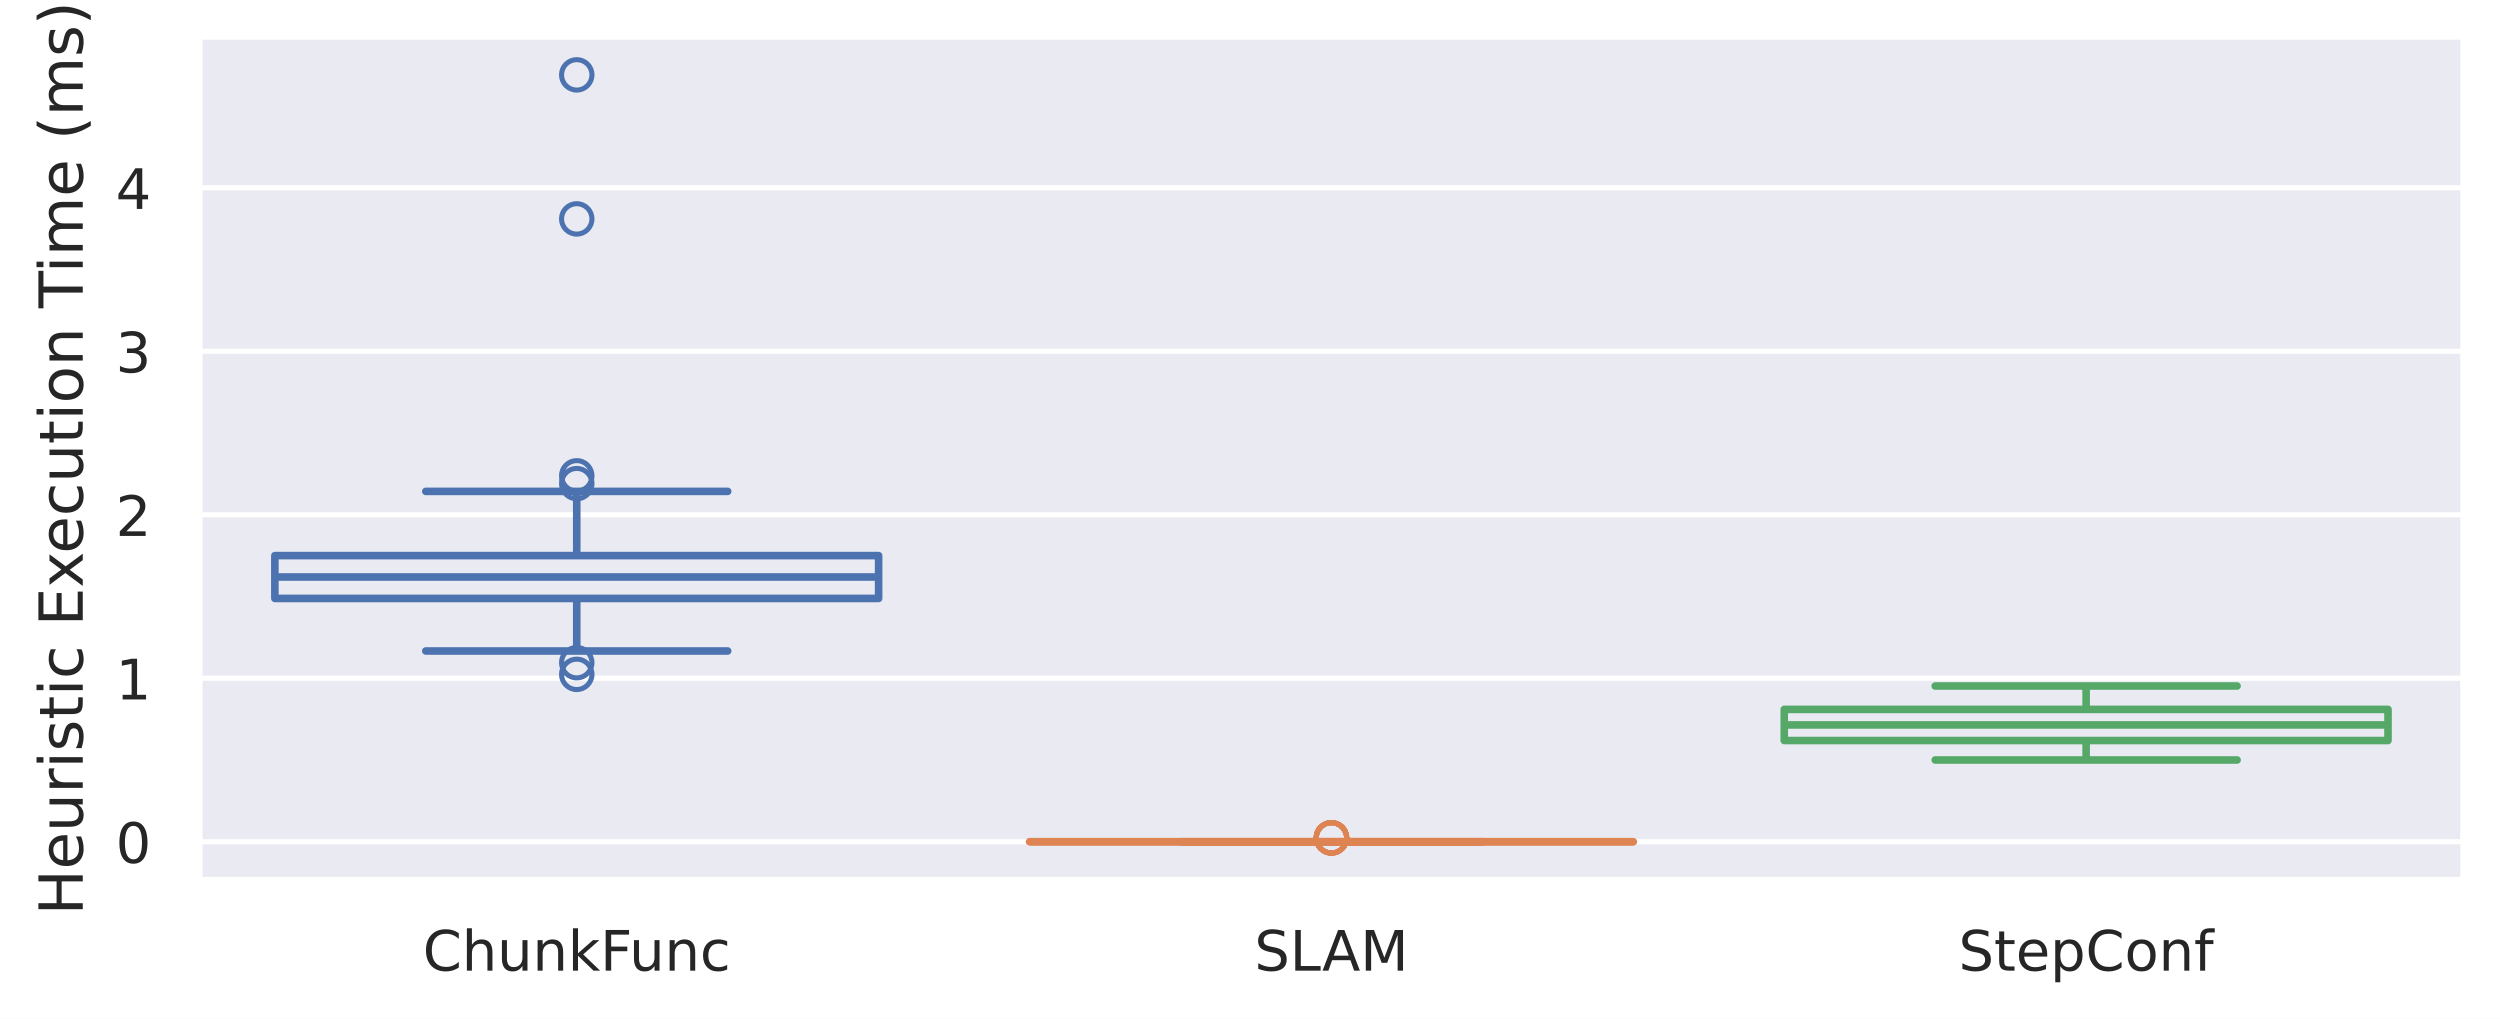
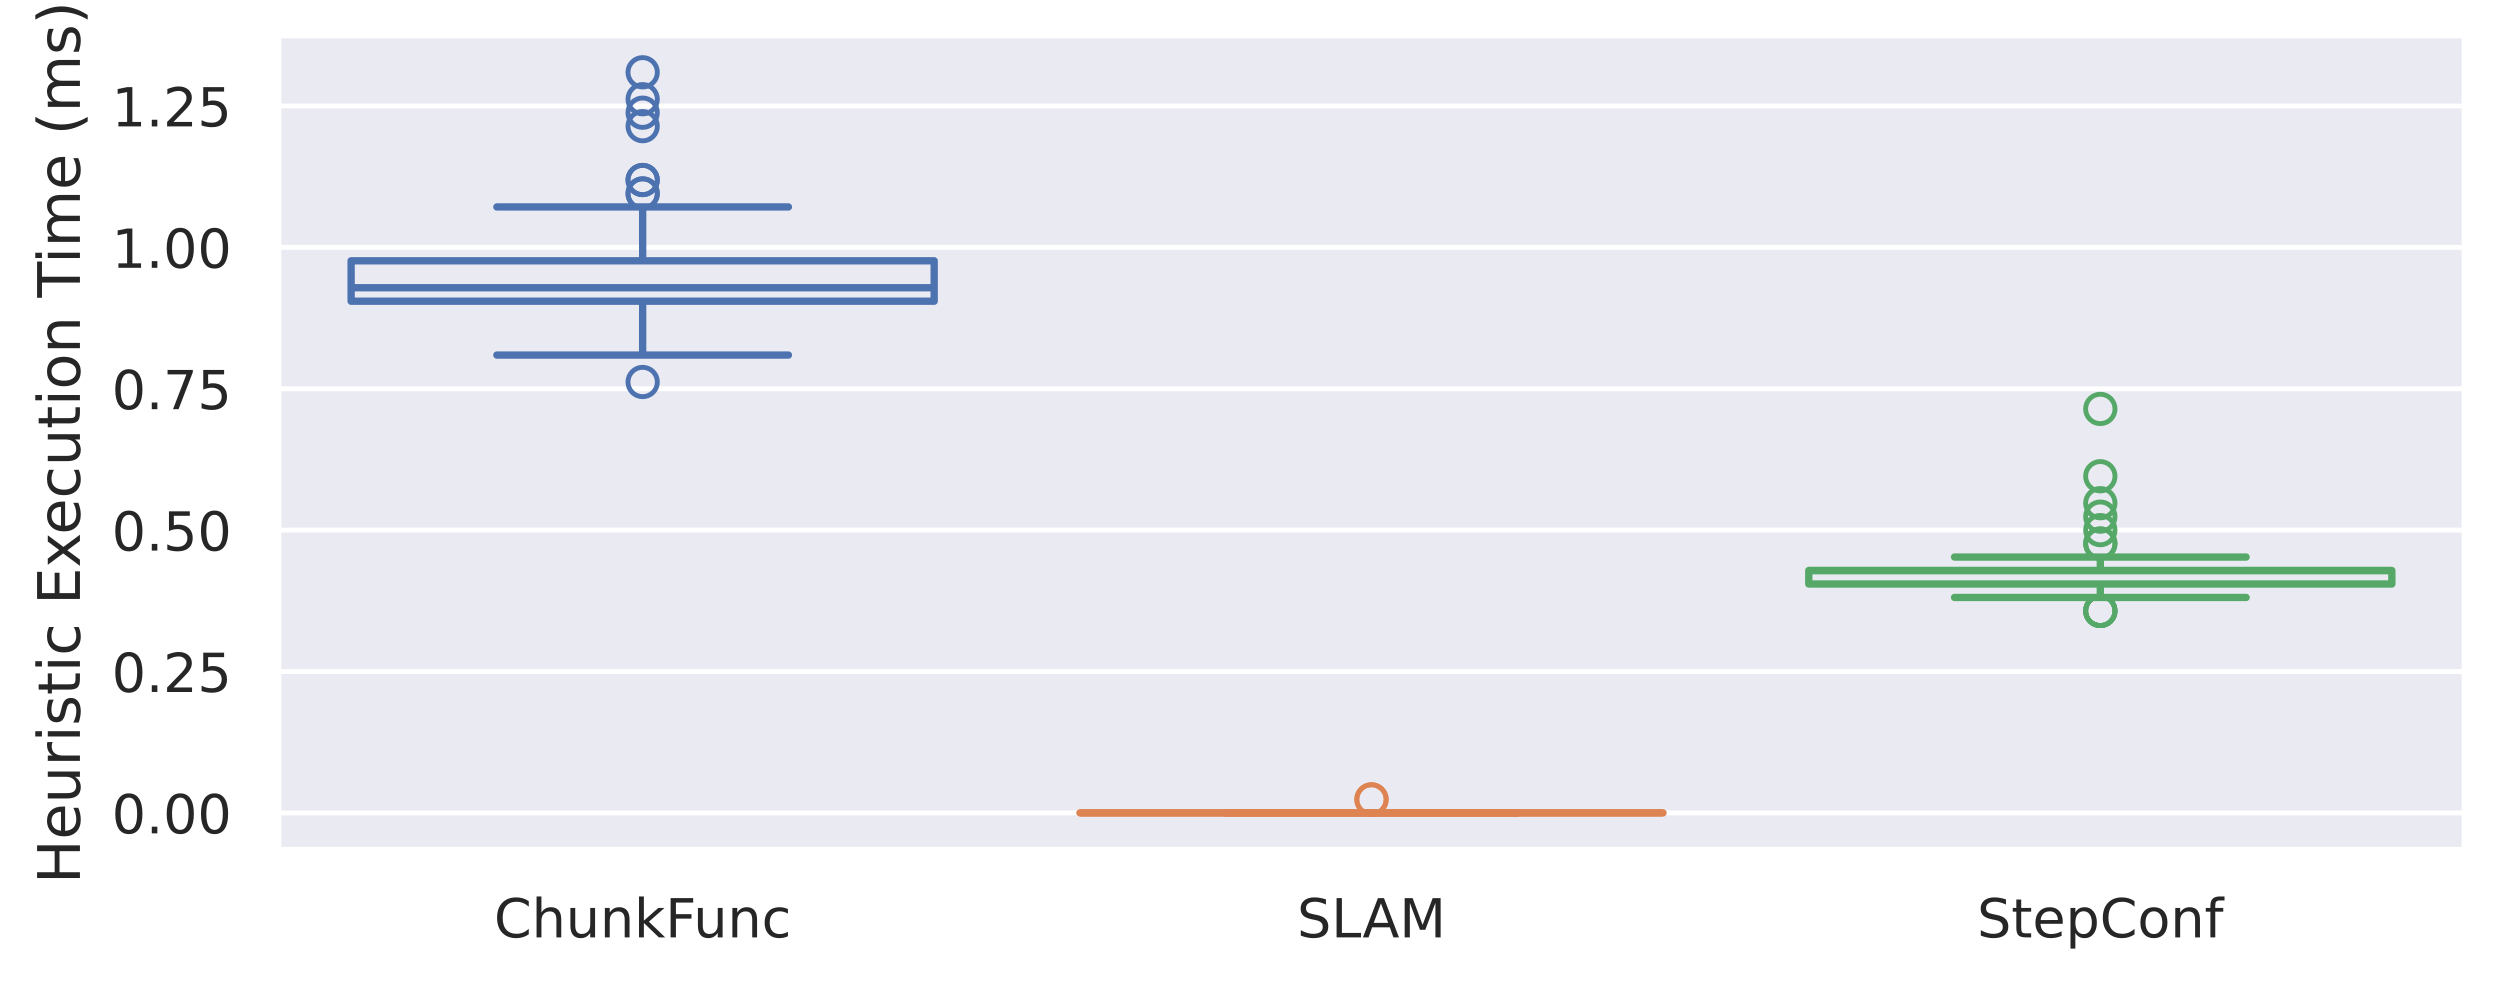
- <svg xmlns="http://www.w3.org/2000/svg" xmlns:xlink="http://www.w3.org/1999/xlink" width="492.913pt" height="200.866pt" viewBox="0 0 492.913 200.866" version="1.1">
+ <svg xmlns="http://www.w3.org/2000/svg" xmlns:xlink="http://www.w3.org/1999/xlink" width="510.406pt" height="200.866pt" viewBox="0 0 510.406 200.866" version="1.1">
  <defs>
    <style type="text/css">*{stroke-linejoin: round; stroke-linecap: butt}</style>
  </defs>
  <g id="figure_1">
    <g id="patch_1">
-       <path d="M 0 200.866  L 492.913 200.866  L 492.913 0  L 0 0  z " style="fill: #ffffff" />
+       <path d="M 0 200.866  L 510.406 200.866  L 510.406 0  L 0 0  z " style="fill: #ffffff" />
    </g>
    <g id="axes_1">
      <g id="patch_2">
-         <path d="M 39.312 173.52  L 485.712 173.52  L 485.712 7.2  L 39.312 7.2  z " style="fill: #eaeaf2" />
+         <path d="M 56.806 173.52  L 503.206 173.52  L 503.206 7.2  L 56.806 7.2  z " style="fill: #eaeaf2" />
      </g>
      <g id="matplotlib.axis_1">
        <g id="xtick_1">
          <g id="text_1">
-             <g style="fill: #262626" transform="translate(83.37398 191.3783) scale(0.11 -0.11)">
+             <g style="fill: #262626" transform="translate(100.8674 191.3783) scale(0.11 -0.11)">
              <defs>
                <path id="DejaVuSans-43" d="M 4122 4306  L 4122 3641  Q 3803 3938 3442 4084  Q 3081 4231 2675 4231  Q 1875 4231 1450 3742  Q 1025 3253 1025 2328  Q 1025 1406 1450 917  Q 1875 428 2675 428  Q 3081 428 3442 575  Q 3803 722 4122 1019  L 4122 359  Q 3791 134 3420 21  Q 3050 -91 2638 -91  Q 1578 -91 968 557  Q 359 1206 359 2328  Q 359 3453 968 4101  Q 1578 4750 2638 4750  Q 3056 4750 3426 4639  Q 3797 4528 4122 4306  z " transform="scale(0.015625)" />
                <path id="DejaVuSans-68" d="M 3513 2113  L 3513 0  L 2938 0  L 2938 2094  Q 2938 2591 2744 2837  Q 2550 3084 2163 3084  Q 1697 3084 1428 2787  Q 1159 2491 1159 1978  L 1159 0  L 581 0  L 581 4863  L 1159 4863  L 1159 2956  Q 1366 3272 1645 3428  Q 1925 3584 2291 3584  Q 2894 3584 3203 3211  Q 3513 2838 3513 2113  z " transform="scale(0.015625)" />
                <path id="DejaVuSans-75" d="M 544 1381  L 544 3500  L 1119 3500  L 1119 1403  Q 1119 906 1312 657  Q 1506 409 1894 409  Q 2359 409 2629 706  Q 2900 1003 2900 1516  L 2900 3500  L 3475 3500  L 3475 0  L 2900 0  L 2900 538  Q 2691 219 2414 64  Q 2138 -91 1772 -91  Q 1169 -91 856 284  Q 544 659 544 1381  z M 1991 3584  L 1991 3584  z " transform="scale(0.015625)" />
                <path id="DejaVuSans-6e" d="M 3513 2113  L 3513 0  L 2938 0  L 2938 2094  Q 2938 2591 2744 2837  Q 2550 3084 2163 3084  Q 1697 3084 1428 2787  Q 1159 2491 1159 1978  L 1159 0  L 581 0  L 581 3500  L 1159 3500  L 1159 2956  Q 1366 3272 1645 3428  Q 1925 3584 2291 3584  Q 2894 3584 3203 3211  Q 3513 2838 3513 2113  z " transform="scale(0.015625)" />
                <path id="DejaVuSans-6b" d="M 581 4863  L 1159 4863  L 1159 1991  L 2875 3500  L 3609 3500  L 1753 1863  L 3688 0  L 2938 0  L 1159 1709  L 1159 0  L 581 0  L 581 4863  z " transform="scale(0.015625)" />
                <path id="DejaVuSans-46" d="M 628 4666  L 3309 4666  L 3309 4134  L 1259 4134  L 1259 2759  L 3109 2759  L 3109 2228  L 1259 2228  L 1259 0  L 628 0  L 628 4666  z " transform="scale(0.015625)" />
                <path id="DejaVuSans-63" d="M 3122 3366  L 3122 2828  Q 2878 2963 2633 3030  Q 2388 3097 2138 3097  Q 1578 3097 1268 2742  Q 959 2388 959 1747  Q 959 1106 1268 751  Q 1578 397 2138 397  Q 2388 397 2633 464  Q 2878 531 3122 666  L 3122 134  Q 2881 22 2623 -34  Q 2366 -91 2075 -91  Q 1284 -91 818 406  Q 353 903 353 1747  Q 353 2603 823 3093  Q 1294 3584 2113 3584  Q 2378 3584 2631 3529  Q 2884 3475 3122 3366  z " transform="scale(0.015625)" />
              </defs>
              <use xlink:href="#DejaVuSans-43" />
              <use xlink:href="#DejaVuSans-68" x="69.824" />
              <use xlink:href="#DejaVuSans-75" x="133.203" />
              <use xlink:href="#DejaVuSans-6e" x="196.582" />
              <use xlink:href="#DejaVuSans-6b" x="259.961" />
              <use xlink:href="#DejaVuSans-46" x="317.871" />
              <use xlink:href="#DejaVuSans-75" x="369.891" />
              <use xlink:href="#DejaVuSans-6e" x="433.27" />
              <use xlink:href="#DejaVuSans-63" x="496.648" />
            </g>
          </g>
        </g>
        <g id="xtick_2">
          <g id="text_2">
-             <g style="fill: #262626" transform="translate(247.3248 191.3783) scale(0.11 -0.11)">
+             <g style="fill: #262626" transform="translate(264.8182 191.3783) scale(0.11 -0.11)">
              <defs>
                <path id="DejaVuSans-53" d="M 3425 4513  L 3425 3897  Q 3066 4069 2747 4153  Q 2428 4238 2131 4238  Q 1616 4238 1336 4038  Q 1056 3838 1056 3469  Q 1056 3159 1242 3001  Q 1428 2844 1947 2747  L 2328 2669  Q 3034 2534 3370 2195  Q 3706 1856 3706 1288  Q 3706 609 3251 259  Q 2797 -91 1919 -91  Q 1588 -91 1214 -16  Q 841 59 441 206  L 441 856  Q 825 641 1194 531  Q 1563 422 1919 422  Q 2459 422 2753 634  Q 3047 847 3047 1241  Q 3047 1584 2836 1778  Q 2625 1972 2144 2069  L 1759 2144  Q 1053 2284 737 2584  Q 422 2884 422 3419  Q 422 4038 858 4394  Q 1294 4750 2059 4750  Q 2388 4750 2728 4690  Q 3069 4631 3425 4513  z " transform="scale(0.015625)" />
                <path id="DejaVuSans-4c" d="M 628 4666  L 1259 4666  L 1259 531  L 3531 531  L 3531 0  L 628 0  L 628 4666  z " transform="scale(0.015625)" />
                <path id="DejaVuSans-41" d="M 2188 4044  L 1331 1722  L 3047 1722  L 2188 4044  z M 1831 4666  L 2547 4666  L 4325 0  L 3669 0  L 3244 1197  L 1141 1197  L 716 0  L 50 0  L 1831 4666  z " transform="scale(0.015625)" />
                <path id="DejaVuSans-4d" d="M 628 4666  L 1569 4666  L 2759 1491  L 3956 4666  L 4897 4666  L 4897 0  L 4281 0  L 4281 4097  L 3078 897  L 2444 897  L 1241 4097  L 1241 0  L 628 0  L 628 4666  z " transform="scale(0.015625)" />
              </defs>
              <use xlink:href="#DejaVuSans-53" />
              <use xlink:href="#DejaVuSans-4c" x="63.477" />
              <use xlink:href="#DejaVuSans-41" x="121.439" />
              <use xlink:href="#DejaVuSans-4d" x="189.848" />
            </g>
          </g>
        </g>
        <g id="xtick_3">
          <g id="text_3">
-             <g style="fill: #262626" transform="translate(386.1612 191.3783) scale(0.11 -0.11)">
+             <g style="fill: #262626" transform="translate(403.6546 191.3783) scale(0.11 -0.11)">
              <defs>
                <path id="DejaVuSans-74" d="M 1172 4494  L 1172 3500  L 2356 3500  L 2356 3053  L 1172 3053  L 1172 1153  Q 1172 725 1289 603  Q 1406 481 1766 481  L 2356 481  L 2356 0  L 1766 0  Q 1100 0 847 248  Q 594 497 594 1153  L 594 3053  L 172 3053  L 172 3500  L 594 3500  L 594 4494  L 1172 4494  z " transform="scale(0.015625)" />
                <path id="DejaVuSans-65" d="M 3597 1894  L 3597 1613  L 953 1613  Q 991 1019 1311 708  Q 1631 397 2203 397  Q 2534 397 2845 478  Q 3156 559 3463 722  L 3463 178  Q 3153 47 2828 -22  Q 2503 -91 2169 -91  Q 1331 -91 842 396  Q 353 884 353 1716  Q 353 2575 817 3079  Q 1281 3584 2069 3584  Q 2775 3584 3186 3129  Q 3597 2675 3597 1894  z M 3022 2063  Q 3016 2534 2758 2815  Q 2500 3097 2075 3097  Q 1594 3097 1305 2825  Q 1016 2553 972 2059  L 3022 2063  z " transform="scale(0.015625)" />
                <path id="DejaVuSans-70" d="M 1159 525  L 1159 -1331  L 581 -1331  L 581 3500  L 1159 3500  L 1159 2969  Q 1341 3281 1617 3432  Q 1894 3584 2278 3584  Q 2916 3584 3314 3078  Q 3713 2572 3713 1747  Q 3713 922 3314 415  Q 2916 -91 2278 -91  Q 1894 -91 1617 61  Q 1341 213 1159 525  z M 3116 1747  Q 3116 2381 2855 2742  Q 2594 3103 2138 3103  Q 1681 3103 1420 2742  Q 1159 2381 1159 1747  Q 1159 1113 1420 752  Q 1681 391 2138 391  Q 2594 391 2855 752  Q 3116 1113 3116 1747  z " transform="scale(0.015625)" />
                <path id="DejaVuSans-6f" d="M 1959 3097  Q 1497 3097 1228 2736  Q 959 2375 959 1747  Q 959 1119 1226 758  Q 1494 397 1959 397  Q 2419 397 2687 759  Q 2956 1122 2956 1747  Q 2956 2369 2687 2733  Q 2419 3097 1959 3097  z M 1959 3584  Q 2709 3584 3137 3096  Q 3566 2609 3566 1747  Q 3566 888 3137 398  Q 2709 -91 1959 -91  Q 1206 -91 779 398  Q 353 888 353 1747  Q 353 2609 779 3096  Q 1206 3584 1959 3584  z " transform="scale(0.015625)" />
                <path id="DejaVuSans-66" d="M 2375 4863  L 2375 4384  L 1825 4384  Q 1516 4384 1395 4259  Q 1275 4134 1275 3809  L 1275 3500  L 2222 3500  L 2222 3053  L 1275 3053  L 1275 0  L 697 0  L 697 3053  L 147 3053  L 147 3500  L 697 3500  L 697 3744  Q 697 4328 969 4595  Q 1241 4863 1831 4863  L 2375 4863  z " transform="scale(0.015625)" />
              </defs>
              <use xlink:href="#DejaVuSans-53" />
              <use xlink:href="#DejaVuSans-74" x="63.477" />
              <use xlink:href="#DejaVuSans-65" x="102.686" />
              <use xlink:href="#DejaVuSans-70" x="164.209" />
              <use xlink:href="#DejaVuSans-43" x="227.686" />
              <use xlink:href="#DejaVuSans-6f" x="297.51" />
              <use xlink:href="#DejaVuSans-6e" x="358.691" />
              <use xlink:href="#DejaVuSans-66" x="422.07" />
            </g>
          </g>
        </g>
      </g>
      <g id="matplotlib.axis_2">
        <g id="ytick_1">
          <g id="line2d_1">
-             <path d="M 39.312 165.96  L 485.712 165.96  " clip-path="url(#p85a74c1619)" style="fill: none; stroke: #ffffff; stroke-linecap: round" />
+             <path d="M 56.806 165.96  L 503.206 165.96  " clip-path="url(#p3eff1c0835)" style="fill: none; stroke: #ffffff; stroke-linecap: round" />
          </g>
          <g id="text_4">
            <g style="fill: #262626" transform="translate(22.81375 170.1391) scale(0.11 -0.11)">
              <defs>
                <path id="DejaVuSans-30" d="M 2034 4250  Q 1547 4250 1301 3770  Q 1056 3291 1056 2328  Q 1056 1369 1301 889  Q 1547 409 2034 409  Q 2525 409 2770 889  Q 3016 1369 3016 2328  Q 3016 3291 2770 3770  Q 2525 4250 2034 4250  z M 2034 4750  Q 2819 4750 3233 4129  Q 3647 3509 3647 2328  Q 3647 1150 3233 529  Q 2819 -91 2034 -91  Q 1250 -91 836 529  Q 422 1150 422 2328  Q 422 3509 836 4129  Q 1250 4750 2034 4750  z " transform="scale(0.015625)" />
+                 <path id="DejaVuSans-2e" d="M 684 794  L 1344 794  L 1344 0  L 684 0  L 684 794  z " transform="scale(0.015625)" />
              </defs>
              <use xlink:href="#DejaVuSans-30" />
+               <use xlink:href="#DejaVuSans-2e" x="63.623" />
+               <use xlink:href="#DejaVuSans-30" x="95.41" />
+               <use xlink:href="#DejaVuSans-30" x="159.033" />
            </g>
          </g>
        </g>
        <g id="ytick_2">
          <g id="line2d_2">
-             <path d="M 39.312 133.724  L 485.712 133.724  " clip-path="url(#p85a74c1619)" style="fill: none; stroke: #ffffff; stroke-linecap: round" />
+             <path d="M 56.806 137.095  L 503.206 137.095  " clip-path="url(#p3eff1c0835)" style="fill: none; stroke: #ffffff; stroke-linecap: round" />
          </g>
          <g id="text_5">
-             <g style="fill: #262626" transform="translate(22.81375 137.9036) scale(0.11 -0.11)">
-               <defs>
-                 <path id="DejaVuSans-31" d="M 794 531  L 1825 531  L 1825 4091  L 703 3866  L 703 4441  L 1819 4666  L 2450 4666  L 2450 531  L 3481 531  L 3481 0  L 794 0  L 794 531  z " transform="scale(0.015625)" />
-               </defs>
-               <use xlink:href="#DejaVuSans-31" />
+             <g style="fill: #262626" transform="translate(22.81375 141.2737) scale(0.11 -0.11)">
+               <defs>
+                 <path id="DejaVuSans-32" d="M 1228 531  L 3431 531  L 3431 0  L 469 0  L 469 531  Q 828 903 1448 1529  Q 2069 2156 2228 2338  Q 2531 2678 2651 2914  Q 2772 3150 2772 3378  Q 2772 3750 2511 3984  Q 2250 4219 1831 4219  Q 1534 4219 1204 4116  Q 875 4013 500 3803  L 500 4441  Q 881 4594 1212 4672  Q 1544 4750 1819 4750  Q 2544 4750 2975 4387  Q 3406 4025 3406 3419  Q 3406 3131 3298 2873  Q 3191 2616 2906 2266  Q 2828 2175 2409 1742  Q 1991 1309 1228 531  z " transform="scale(0.015625)" />
+                 <path id="DejaVuSans-35" d="M 691 4666  L 3169 4666  L 3169 4134  L 1269 4134  L 1269 2991  Q 1406 3038 1543 3061  Q 1681 3084 1819 3084  Q 2600 3084 3056 2656  Q 3513 2228 3513 1497  Q 3513 744 3044 326  Q 2575 -91 1722 -91  Q 1428 -91 1123 -41  Q 819 9 494 109  L 494 744  Q 775 591 1075 516  Q 1375 441 1709 441  Q 2250 441 2565 725  Q 2881 1009 2881 1497  Q 2881 1984 2565 2268  Q 2250 2553 1709 2553  Q 1456 2553 1204 2497  Q 953 2441 691 2322  L 691 4666  z " transform="scale(0.015625)" />
+               </defs>
+               <use xlink:href="#DejaVuSans-30" />
+               <use xlink:href="#DejaVuSans-2e" x="63.623" />
+               <use xlink:href="#DejaVuSans-32" x="95.41" />
+               <use xlink:href="#DejaVuSans-35" x="159.033" />
            </g>
          </g>
        </g>
        <g id="ytick_3">
          <g id="line2d_3">
-             <path d="M 39.312 101.489  L 485.712 101.489  " clip-path="url(#p85a74c1619)" style="fill: none; stroke: #ffffff; stroke-linecap: round" />
+             <path d="M 56.806 108.229  L 503.206 108.229  " clip-path="url(#p3eff1c0835)" style="fill: none; stroke: #ffffff; stroke-linecap: round" />
          </g>
          <g id="text_6">
-             <g style="fill: #262626" transform="translate(22.81375 105.6681) scale(0.11 -0.11)">
-               <defs>
-                 <path id="DejaVuSans-32" d="M 1228 531  L 3431 531  L 3431 0  L 469 0  L 469 531  Q 828 903 1448 1529  Q 2069 2156 2228 2338  Q 2531 2678 2651 2914  Q 2772 3150 2772 3378  Q 2772 3750 2511 3984  Q 2250 4219 1831 4219  Q 1534 4219 1204 4116  Q 875 4013 500 3803  L 500 4441  Q 881 4594 1212 4672  Q 1544 4750 1819 4750  Q 2544 4750 2975 4387  Q 3406 4025 3406 3419  Q 3406 3131 3298 2873  Q 3191 2616 2906 2266  Q 2828 2175 2409 1742  Q 1991 1309 1228 531  z " transform="scale(0.015625)" />
-               </defs>
-               <use xlink:href="#DejaVuSans-32" />
+             <g style="fill: #262626" transform="translate(22.81375 112.4082) scale(0.11 -0.11)">
+               <use xlink:href="#DejaVuSans-30" />
+               <use xlink:href="#DejaVuSans-2e" x="63.623" />
+               <use xlink:href="#DejaVuSans-35" x="95.41" />
+               <use xlink:href="#DejaVuSans-30" x="159.033" />
            </g>
          </g>
        </g>
        <g id="ytick_4">
          <g id="line2d_4">
-             <path d="M 39.312 69.253  L 485.712 69.253  " clip-path="url(#p85a74c1619)" style="fill: none; stroke: #ffffff; stroke-linecap: round" />
+             <path d="M 56.806 79.364  L 503.206 79.364  " clip-path="url(#p3eff1c0835)" style="fill: none; stroke: #ffffff; stroke-linecap: round" />
          </g>
          <g id="text_7">
-             <g style="fill: #262626" transform="translate(22.81375 73.43254) scale(0.11 -0.11)">
-               <defs>
-                 <path id="DejaVuSans-33" d="M 2597 2516  Q 3050 2419 3304 2112  Q 3559 1806 3559 1356  Q 3559 666 3084 287  Q 2609 -91 1734 -91  Q 1441 -91 1130 -33  Q 819 25 488 141  L 488 750  Q 750 597 1062 519  Q 1375 441 1716 441  Q 2309 441 2620 675  Q 2931 909 2931 1356  Q 2931 1769 2642 2001  Q 2353 2234 1838 2234  L 1294 2234  L 1294 2753  L 1863 2753  Q 2328 2753 2575 2939  Q 2822 3125 2822 3475  Q 2822 3834 2567 4026  Q 2313 4219 1838 4219  Q 1578 4219 1281 4162  Q 984 4106 628 3988  L 628 4550  Q 988 4650 1302 4700  Q 1616 4750 1894 4750  Q 2613 4750 3031 4423  Q 3450 4097 3450 3541  Q 3450 3153 3228 2886  Q 3006 2619 2597 2516  z " transform="scale(0.015625)" />
-               </defs>
-               <use xlink:href="#DejaVuSans-33" />
+             <g style="fill: #262626" transform="translate(22.81375 83.54278) scale(0.11 -0.11)">
+               <defs>
+                 <path id="DejaVuSans-37" d="M 525 4666  L 3525 4666  L 3525 4397  L 1831 0  L 1172 0  L 2766 4134  L 525 4134  L 525 4666  z " transform="scale(0.015625)" />
+               </defs>
+               <use xlink:href="#DejaVuSans-30" />
+               <use xlink:href="#DejaVuSans-2e" x="63.623" />
+               <use xlink:href="#DejaVuSans-37" x="95.41" />
+               <use xlink:href="#DejaVuSans-35" x="159.033" />
            </g>
          </g>
        </g>
        <g id="ytick_5">
          <g id="line2d_5">
-             <path d="M 39.312 37.018  L 485.712 37.018  " clip-path="url(#p85a74c1619)" style="fill: none; stroke: #ffffff; stroke-linecap: round" />
+             <path d="M 56.806 50.498  L 503.206 50.498  " clip-path="url(#p3eff1c0835)" style="fill: none; stroke: #ffffff; stroke-linecap: round" />
          </g>
          <g id="text_8">
-             <g style="fill: #262626" transform="translate(22.81375 41.19701) scale(0.11 -0.11)">
-               <defs>
-                 <path id="DejaVuSans-34" d="M 2419 4116  L 825 1625  L 2419 1625  L 2419 4116  z M 2253 4666  L 3047 4666  L 3047 1625  L 3713 1625  L 3713 1100  L 3047 1100  L 3047 0  L 2419 0  L 2419 1100  L 313 1100  L 313 1709  L 2253 4666  z " transform="scale(0.015625)" />
-               </defs>
-               <use xlink:href="#DejaVuSans-34" />
-             </g>
-           </g>
-         </g>
-         <g id="text_9">
+             <g style="fill: #262626" transform="translate(22.81375 54.67732) scale(0.11 -0.11)">
+               <defs>
+                 <path id="DejaVuSans-31" d="M 794 531  L 1825 531  L 1825 4091  L 703 3866  L 703 4441  L 1819 4666  L 2450 4666  L 2450 531  L 3481 531  L 3481 0  L 794 0  L 794 531  z " transform="scale(0.015625)" />
+               </defs>
+               <use xlink:href="#DejaVuSans-31" />
+               <use xlink:href="#DejaVuSans-2e" x="63.623" />
+               <use xlink:href="#DejaVuSans-30" x="95.41" />
+               <use xlink:href="#DejaVuSans-30" x="159.033" />
+             </g>
+           </g>
+         </g>
+         <g id="ytick_6">
+           <g id="line2d_6">
+             <path d="M 56.806 21.633  L 503.206 21.633  " clip-path="url(#p3eff1c0835)" style="fill: none; stroke: #ffffff; stroke-linecap: round" />
+           </g>
+           <g id="text_9">
+             <g style="fill: #262626" transform="translate(22.81375 25.81187) scale(0.11 -0.11)">
+               <use xlink:href="#DejaVuSans-31" />
+               <use xlink:href="#DejaVuSans-2e" x="63.623" />
+               <use xlink:href="#DejaVuSans-32" x="95.41" />
+               <use xlink:href="#DejaVuSans-35" x="159.033" />
+             </g>
+           </g>
+         </g>
+         <g id="text_10">
          <g style="fill: #262626" transform="translate(16.31812 180.4378) rotate(-90) scale(0.12 -0.12)">
            <defs>
              <path id="DejaVuSans-48" d="M 628 4666  L 1259 4666  L 1259 2753  L 3553 2753  L 3553 4666  L 4184 4666  L 4184 0  L 3553 0  L 3553 2222  L 1259 2222  L 1259 0  L 628 0  L 628 4666  z " transform="scale(0.015625)" />
              <path id="DejaVuSans-72" d="M 2631 2963  Q 2534 3019 2420 3045  Q 2306 3072 2169 3072  Q 1681 3072 1420 2755  Q 1159 2438 1159 1844  L 1159 0  L 581 0  L 581 3500  L 1159 3500  L 1159 2956  Q 1341 3275 1631 3429  Q 1922 3584 2338 3584  Q 2397 3584 2469 3576  Q 2541 3569 2628 3553  L 2631 2963  z " transform="scale(0.015625)" />
              <path id="DejaVuSans-69" d="M 603 3500  L 1178 3500  L 1178 0  L 603 0  L 603 3500  z M 603 4863  L 1178 4863  L 1178 4134  L 603 4134  L 603 4863  z " transform="scale(0.015625)" />
              <path id="DejaVuSans-73" d="M 2834 3397  L 2834 2853  Q 2591 2978 2328 3040  Q 2066 3103 1784 3103  Q 1356 3103 1142 2972  Q 928 2841 928 2578  Q 928 2378 1081 2264  Q 1234 2150 1697 2047  L 1894 2003  Q 2506 1872 2764 1633  Q 3022 1394 3022 966  Q 3022 478 2636 193  Q 2250 -91 1575 -91  Q 1294 -91 989 -36  Q 684 19 347 128  L 347 722  Q 666 556 975 473  Q 1284 391 1588 391  Q 1994 391 2212 530  Q 2431 669 2431 922  Q 2431 1156 2273 1281  Q 2116 1406 1581 1522  L 1381 1569  Q 847 1681 609 1914  Q 372 2147 372 2553  Q 372 3047 722 3315  Q 1072 3584 1716 3584  Q 2034 3584 2315 3537  Q 2597 3491 2834 3397  z " transform="scale(0.015625)" />
              <path id="DejaVuSans-20" transform="scale(0.015625)" />
              <path id="DejaVuSans-45" d="M 628 4666  L 3578 4666  L 3578 4134  L 1259 4134  L 1259 2753  L 3481 2753  L 3481 2222  L 1259 2222  L 1259 531  L 3634 531  L 3634 0  L 628 0  L 628 4666  z " transform="scale(0.015625)" />
              <path id="DejaVuSans-78" d="M 3513 3500  L 2247 1797  L 3578 0  L 2900 0  L 1881 1375  L 863 0  L 184 0  L 1544 1831  L 300 3500  L 978 3500  L 1906 2253  L 2834 3500  L 3513 3500  z " transform="scale(0.015625)" />
              <path id="DejaVuSans-54" d="M -19 4666  L 3928 4666  L 3928 4134  L 2272 4134  L 2272 0  L 1638 0  L 1638 4134  L -19 4134  L -19 4666  z " transform="scale(0.015625)" />
              <path id="DejaVuSans-6d" d="M 3328 2828  Q 3544 3216 3844 3400  Q 4144 3584 4550 3584  Q 5097 3584 5394 3201  Q 5691 2819 5691 2113  L 5691 0  L 5113 0  L 5113 2094  Q 5113 2597 4934 2840  Q 4756 3084 4391 3084  Q 3944 3084 3684 2787  Q 3425 2491 3425 1978  L 3425 0  L 2847 0  L 2847 2094  Q 2847 2600 2669 2842  Q 2491 3084 2119 3084  Q 1678 3084 1418 2786  Q 1159 2488 1159 1978  L 1159 0  L 581 0  L 581 3500  L 1159 3500  L 1159 2956  Q 1356 3278 1631 3431  Q 1906 3584 2284 3584  Q 2666 3584 2933 3390  Q 3200 3197 3328 2828  z " transform="scale(0.015625)" />
              <path id="DejaVuSans-28" d="M 1984 4856  Q 1566 4138 1362 3434  Q 1159 2731 1159 2009  Q 1159 1288 1364 580  Q 1569 -128 1984 -844  L 1484 -844  Q 1016 -109 783 600  Q 550 1309 550 2009  Q 550 2706 781 3412  Q 1013 4119 1484 4856  L 1984 4856  z " transform="scale(0.015625)" />
              <path id="DejaVuSans-29" d="M 513 4856  L 1013 4856  Q 1481 4119 1714 3412  Q 1947 2706 1947 2009  Q 1947 1309 1714 600  Q 1481 -109 1013 -844  L 513 -844  Q 928 -128 1133 580  Q 1338 1288 1338 2009  Q 1338 2731 1133 3434  Q 928 4138 513 4856  z " transform="scale(0.015625)" />
            </defs>
            <use xlink:href="#DejaVuSans-48" />
            <use xlink:href="#DejaVuSans-65" x="75.195" />
            <use xlink:href="#DejaVuSans-75" x="136.719" />
            <use xlink:href="#DejaVuSans-72" x="200.098" />
            <use xlink:href="#DejaVuSans-69" x="241.211" />
            <use xlink:href="#DejaVuSans-73" x="268.994" />
            <use xlink:href="#DejaVuSans-74" x="321.094" />
            <use xlink:href="#DejaVuSans-69" x="360.303" />
            <use xlink:href="#DejaVuSans-63" x="388.086" />
            <use xlink:href="#DejaVuSans-20" x="443.066" />
            <use xlink:href="#DejaVuSans-45" x="474.854" />
            <use xlink:href="#DejaVuSans-78" x="538.037" />
            <use xlink:href="#DejaVuSans-65" x="594.092" />
            <use xlink:href="#DejaVuSans-63" x="655.615" />
            <use xlink:href="#DejaVuSans-75" x="710.596" />
            <use xlink:href="#DejaVuSans-74" x="773.975" />
            <use xlink:href="#DejaVuSans-69" x="813.184" />
            <use xlink:href="#DejaVuSans-6f" x="840.967" />
            <use xlink:href="#DejaVuSans-6e" x="902.148" />
            <use xlink:href="#DejaVuSans-20" x="965.527" />
            <use xlink:href="#DejaVuSans-54" x="997.314" />
            <use xlink:href="#DejaVuSans-69" x="1055.273" />
            <use xlink:href="#DejaVuSans-6d" x="1083.057" />
            <use xlink:href="#DejaVuSans-65" x="1180.469" />
            <use xlink:href="#DejaVuSans-20" x="1241.992" />
            <use xlink:href="#DejaVuSans-28" x="1273.779" />
            <use xlink:href="#DejaVuSans-6d" x="1312.793" />
            <use xlink:href="#DejaVuSans-73" x="1410.205" />
            <use xlink:href="#DejaVuSans-29" x="1462.305" />
          </g>
        </g>
      </g>
-       <g id="line2d_6">
-         <path d="M 54.193 117.99  L 173.232 117.99  L 173.232 109.548  L 54.193 109.548  L 54.193 117.99  " clip-path="url(#p85a74c1619)" style="fill: none; stroke: #4c72b0; stroke-width: 1.5; stroke-linecap: round" />
-       </g>
      <g id="line2d_7">
-         <path d="M 113.713 117.99  L 113.713 128.352  " clip-path="url(#p85a74c1619)" style="fill: none; stroke: #4c72b0; stroke-width: 1.5" />
+         <path d="M 71.686 61.495  L 190.726 61.495  L 190.726 53.247  L 71.686 53.247  L 71.686 61.495  " clip-path="url(#p3eff1c0835)" style="fill: none; stroke: #4c72b0; stroke-width: 1.5; stroke-linecap: round" />
      </g>
      <g id="line2d_8">
-         <path d="M 113.713 109.548  L 113.713 96.884  " clip-path="url(#p85a74c1619)" style="fill: none; stroke: #4c72b0; stroke-width: 1.5" />
+         <path d="M 131.206 61.495  L 131.206 72.491  " clip-path="url(#p3eff1c0835)" style="fill: none; stroke: #4c72b0; stroke-width: 1.5" />
      </g>
      <g id="line2d_9">
-         <path d="M 83.953 128.352  L 143.472 128.352  " clip-path="url(#p85a74c1619)" style="fill: none; stroke: #4c72b0; stroke-width: 1.5; stroke-linecap: round" />
+         <path d="M 131.206 53.247  L 131.206 42.251  " clip-path="url(#p3eff1c0835)" style="fill: none; stroke: #4c72b0; stroke-width: 1.5" />
      </g>
      <g id="line2d_10">
-         <path d="M 83.953 96.884  L 143.472 96.884  " clip-path="url(#p85a74c1619)" style="fill: none; stroke: #4c72b0; stroke-width: 1.5; stroke-linecap: round" />
+         <path d="M 101.446 72.491  L 160.966 72.491  " clip-path="url(#p3eff1c0835)" style="fill: none; stroke: #4c72b0; stroke-width: 1.5; stroke-linecap: round" />
      </g>
      <g id="line2d_11">
+         <path d="M 101.446 42.251  L 160.966 42.251  " clip-path="url(#p3eff1c0835)" style="fill: none; stroke: #4c72b0; stroke-width: 1.5; stroke-linecap: round" />
+       </g>
+       <g id="line2d_12">
        <defs>
-           <path id="m231a549e18" d="M 0 3  C 0.796 3 1.559 2.684 2.121 2.121  C 2.684 1.559 3 0.796 3 0  C 3 -0.796 2.684 -1.559 2.121 -2.121  C 1.559 -2.684 0.796 -3 0 -3  C -0.796 -3 -1.559 -2.684 -2.121 -2.121  C -2.684 -1.559 -3 -0.796 -3 0  C -3 0.796 -2.684 1.559 -2.121 2.121  C -1.559 2.684 -0.796 3 0 3  z " style="stroke: #4c72b0" />
+           <path id="m24bfeeba89" d="M 0 3  C 0.796 3 1.559 2.684 2.121 2.121  C 2.684 1.559 3 0.796 3 0  C 3 -0.796 2.684 -1.559 2.121 -2.121  C 1.559 -2.684 0.796 -3 0 -3  C -0.796 -3 -1.559 -2.684 -2.121 -2.121  C -2.684 -1.559 -3 -0.796 -3 0  C -3 0.796 -2.684 1.559 -2.121 2.121  C -1.559 2.684 -0.796 3 0 3  z " style="stroke: #4c72b0" />
        </defs>
-         <g clip-path="url(#p85a74c1619)">
-           <use xlink:href="#m231a549e18" x="113.713" y="130.654" style="fill-opacity: 0; stroke: #4c72b0" />
-           <use xlink:href="#m231a549e18" x="113.713" y="132.957" style="fill-opacity: 0; stroke: #4c72b0" />
-           <use xlink:href="#m231a549e18" x="113.713" y="93.814" style="fill-opacity: 0; stroke: #4c72b0" />
-           <use xlink:href="#m231a549e18" x="113.713" y="95.349" style="fill-opacity: 0; stroke: #4c72b0" />
-           <use xlink:href="#m231a549e18" x="113.713" y="43.158" style="fill-opacity: 0; stroke: #4c72b0" />
-           <use xlink:href="#m231a549e18" x="113.713" y="14.76" style="fill-opacity: 0; stroke: #4c72b0" />
-         </g>
-       </g>
-       <g id="line2d_12">
-         <path d="M 202.993 165.96  L 322.033 165.96  L 322.033 165.96  L 202.993 165.96  L 202.993 165.96  " clip-path="url(#p85a74c1619)" style="fill: none; stroke: #dd8452; stroke-width: 1.5; stroke-linecap: round" />
+         <g clip-path="url(#p3eff1c0835)">
+           <use xlink:href="#m24bfeeba89" x="131.206" y="77.989" style="fill-opacity: 0; stroke: #4c72b0" />
+           <use xlink:href="#m24bfeeba89" x="131.206" y="39.502" style="fill-opacity: 0; stroke: #4c72b0" />
+           <use xlink:href="#m24bfeeba89" x="131.206" y="23.007" style="fill-opacity: 0; stroke: #4c72b0" />
+           <use xlink:href="#m24bfeeba89" x="131.206" y="39.502" style="fill-opacity: 0; stroke: #4c72b0" />
+           <use xlink:href="#m24bfeeba89" x="131.206" y="20.258" style="fill-opacity: 0; stroke: #4c72b0" />
+           <use xlink:href="#m24bfeeba89" x="131.206" y="14.76" style="fill-opacity: 0; stroke: #4c72b0" />
+           <use xlink:href="#m24bfeeba89" x="131.206" y="25.756" style="fill-opacity: 0; stroke: #4c72b0" />
+           <use xlink:href="#m24bfeeba89" x="131.206" y="36.753" style="fill-opacity: 0; stroke: #4c72b0" />
+           <use xlink:href="#m24bfeeba89" x="131.206" y="36.753" style="fill-opacity: 0; stroke: #4c72b0" />
+         </g>
      </g>
      <g id="line2d_13">
-         <path d="M 262.512 165.96  L 262.512 165.96  " clip-path="url(#p85a74c1619)" style="fill: none; stroke: #dd8452; stroke-width: 1.5" />
+         <path d="M 220.486 165.96  L 339.526 165.96  L 339.526 165.96  L 220.486 165.96  L 220.486 165.96  " clip-path="url(#p3eff1c0835)" style="fill: none; stroke: #dd8452; stroke-width: 1.5; stroke-linecap: round" />
      </g>
      <g id="line2d_14">
-         <path d="M 262.512 165.96  L 262.512 165.96  " clip-path="url(#p85a74c1619)" style="fill: none; stroke: #dd8452; stroke-width: 1.5" />
+         <path d="M 280.006 165.96  L 280.006 165.96  " clip-path="url(#p3eff1c0835)" style="fill: none; stroke: #dd8452; stroke-width: 1.5" />
      </g>
      <g id="line2d_15">
-         <path d="M 232.752 165.96  L 292.272 165.96  " clip-path="url(#p85a74c1619)" style="fill: none; stroke: #dd8452; stroke-width: 1.5; stroke-linecap: round" />
+         <path d="M 280.006 165.96  L 280.006 165.96  " clip-path="url(#p3eff1c0835)" style="fill: none; stroke: #dd8452; stroke-width: 1.5" />
      </g>
      <g id="line2d_16">
-         <path d="M 232.752 165.96  L 292.272 165.96  " clip-path="url(#p85a74c1619)" style="fill: none; stroke: #dd8452; stroke-width: 1.5; stroke-linecap: round" />
+         <path d="M 250.246 165.96  L 309.766 165.96  " clip-path="url(#p3eff1c0835)" style="fill: none; stroke: #dd8452; stroke-width: 1.5; stroke-linecap: round" />
      </g>
      <g id="line2d_17">
+         <path d="M 250.246 165.96  L 309.766 165.96  " clip-path="url(#p3eff1c0835)" style="fill: none; stroke: #dd8452; stroke-width: 1.5; stroke-linecap: round" />
+       </g>
+       <g id="line2d_18">
        <defs>
-           <path id="m275498a493" d="M 0 3  C 0.796 3 1.559 2.684 2.121 2.121  C 2.684 1.559 3 0.796 3 0  C 3 -0.796 2.684 -1.559 2.121 -2.121  C 1.559 -2.684 0.796 -3 0 -3  C -0.796 -3 -1.559 -2.684 -2.121 -2.121  C -2.684 -1.559 -3 -0.796 -3 0  C -3 0.796 -2.684 1.559 -2.121 2.121  C -1.559 2.684 -0.796 3 0 3  z " style="stroke: #dd8452" />
+           <path id="m5c89c527df" d="M 0 3  C 0.796 3 1.559 2.684 2.121 2.121  C 2.684 1.559 3 0.796 3 0  C 3 -0.796 2.684 -1.559 2.121 -2.121  C 1.559 -2.684 0.796 -3 0 -3  C -0.796 -3 -1.559 -2.684 -2.121 -2.121  C -2.684 -1.559 -3 -0.796 -3 0  C -3 0.796 -2.684 1.559 -2.121 2.121  C -1.559 2.684 -0.796 3 0 3  z " style="stroke: #dd8452" />
        </defs>
-         <g clip-path="url(#p85a74c1619)">
-           <use xlink:href="#m275498a493" x="262.512" y="165.192" style="fill-opacity: 0; stroke: #dd8452" />
-           <use xlink:href="#m275498a493" x="262.512" y="165.192" style="fill-opacity: 0; stroke: #dd8452" />
-           <use xlink:href="#m275498a493" x="262.512" y="165.192" style="fill-opacity: 0; stroke: #dd8452" />
-           <use xlink:href="#m275498a493" x="262.512" y="165.192" style="fill-opacity: 0; stroke: #dd8452" />
-           <use xlink:href="#m275498a493" x="262.512" y="165.192" style="fill-opacity: 0; stroke: #dd8452" />
-           <use xlink:href="#m275498a493" x="262.512" y="165.192" style="fill-opacity: 0; stroke: #dd8452" />
-           <use xlink:href="#m275498a493" x="262.512" y="165.192" style="fill-opacity: 0; stroke: #dd8452" />
-           <use xlink:href="#m275498a493" x="262.512" y="165.192" style="fill-opacity: 0; stroke: #dd8452" />
-         </g>
-       </g>
-       <g id="line2d_18">
-         <path d="M 351.793 146.005  L 470.832 146.005  L 470.832 139.865  L 351.793 139.865  L 351.793 146.005  " clip-path="url(#p85a74c1619)" style="fill: none; stroke: #55a868; stroke-width: 1.5; stroke-linecap: round" />
+         <g clip-path="url(#p3eff1c0835)">
+           <use xlink:href="#m5c89c527df" x="280.006" y="163.211" style="fill-opacity: 0; stroke: #dd8452" />
+           <use xlink:href="#m5c89c527df" x="280.006" y="163.211" style="fill-opacity: 0; stroke: #dd8452" />
+         </g>
      </g>
      <g id="line2d_19">
-         <path d="M 411.312 146.005  L 411.312 149.842  " clip-path="url(#p85a74c1619)" style="fill: none; stroke: #55a868; stroke-width: 1.5" />
+         <path d="M 369.286 119.225  L 488.326 119.225  L 488.326 116.476  L 369.286 116.476  L 369.286 119.225  " clip-path="url(#p3eff1c0835)" style="fill: none; stroke: #55a868; stroke-width: 1.5; stroke-linecap: round" />
      </g>
      <g id="line2d_20">
-         <path d="M 411.312 139.865  L 411.312 135.259  " clip-path="url(#p85a74c1619)" style="fill: none; stroke: #55a868; stroke-width: 1.5" />
+         <path d="M 428.806 119.225  L 428.806 121.975  " clip-path="url(#p3eff1c0835)" style="fill: none; stroke: #55a868; stroke-width: 1.5" />
      </g>
      <g id="line2d_21">
-         <path d="M 381.553 149.842  L 441.072 149.842  " clip-path="url(#p85a74c1619)" style="fill: none; stroke: #55a868; stroke-width: 1.5; stroke-linecap: round" />
+         <path d="M 428.806 116.476  L 428.806 113.727  " clip-path="url(#p3eff1c0835)" style="fill: none; stroke: #55a868; stroke-width: 1.5" />
      </g>
      <g id="line2d_22">
-         <path d="M 381.553 135.259  L 441.072 135.259  " clip-path="url(#p85a74c1619)" style="fill: none; stroke: #55a868; stroke-width: 1.5; stroke-linecap: round" />
-       </g>
-       <g id="line2d_23" />
+         <path d="M 399.046 121.975  L 458.566 121.975  " clip-path="url(#p3eff1c0835)" style="fill: none; stroke: #55a868; stroke-width: 1.5; stroke-linecap: round" />
+       </g>
+       <g id="line2d_23">
+         <path d="M 399.046 113.727  L 458.566 113.727  " clip-path="url(#p3eff1c0835)" style="fill: none; stroke: #55a868; stroke-width: 1.5; stroke-linecap: round" />
+       </g>
      <g id="line2d_24">
-         <path d="M 54.193 113.769  L 173.232 113.769  " clip-path="url(#p85a74c1619)" style="fill: none; stroke: #4c72b0; stroke-width: 1.5" />
+         <defs>
+           <path id="m0825c6331b" d="M 0 3  C 0.796 3 1.559 2.684 2.121 2.121  C 2.684 1.559 3 0.796 3 0  C 3 -0.796 2.684 -1.559 2.121 -2.121  C 1.559 -2.684 0.796 -3 0 -3  C -0.796 -3 -1.559 -2.684 -2.121 -2.121  C -2.684 -1.559 -3 -0.796 -3 0  C -3 0.796 -2.684 1.559 -2.121 2.121  C -1.559 2.684 -0.796 3 0 3  z " style="stroke: #55a868" />
+         </defs>
+         <g clip-path="url(#p3eff1c0835)">
+           <use xlink:href="#m0825c6331b" x="428.806" y="124.724" style="fill-opacity: 0; stroke: #55a868" />
+           <use xlink:href="#m0825c6331b" x="428.806" y="124.724" style="fill-opacity: 0; stroke: #55a868" />
+           <use xlink:href="#m0825c6331b" x="428.806" y="124.724" style="fill-opacity: 0; stroke: #55a868" />
+           <use xlink:href="#m0825c6331b" x="428.806" y="124.724" style="fill-opacity: 0; stroke: #55a868" />
+           <use xlink:href="#m0825c6331b" x="428.806" y="110.978" style="fill-opacity: 0; stroke: #55a868" />
+           <use xlink:href="#m0825c6331b" x="428.806" y="110.978" style="fill-opacity: 0; stroke: #55a868" />
+           <use xlink:href="#m0825c6331b" x="428.806" y="105.48" style="fill-opacity: 0; stroke: #55a868" />
+           <use xlink:href="#m0825c6331b" x="428.806" y="108.229" style="fill-opacity: 0; stroke: #55a868" />
+           <use xlink:href="#m0825c6331b" x="428.806" y="97.233" style="fill-opacity: 0; stroke: #55a868" />
+           <use xlink:href="#m0825c6331b" x="428.806" y="83.487" style="fill-opacity: 0; stroke: #55a868" />
+           <use xlink:href="#m0825c6331b" x="428.806" y="102.731" style="fill-opacity: 0; stroke: #55a868" />
+         </g>
      </g>
      <g id="line2d_25">
-         <path d="M 202.993 165.96  L 322.033 165.96  " clip-path="url(#p85a74c1619)" style="fill: none; stroke: #dd8452; stroke-width: 1.5" />
+         <path d="M 71.686 58.745  L 190.726 58.745  " clip-path="url(#p3eff1c0835)" style="fill: none; stroke: #4c72b0; stroke-width: 1.5" />
      </g>
      <g id="line2d_26">
-         <path d="M 351.793 142.935  L 470.832 142.935  " clip-path="url(#p85a74c1619)" style="fill: none; stroke: #55a868; stroke-width: 1.5" />
+         <path d="M 220.486 165.96  L 339.526 165.96  " clip-path="url(#p3eff1c0835)" style="fill: none; stroke: #dd8452; stroke-width: 1.5" />
+       </g>
+       <g id="line2d_27">
+         <path d="M 369.286 116.476  L 488.326 116.476  " clip-path="url(#p3eff1c0835)" style="fill: none; stroke: #55a868; stroke-width: 1.5" />
      </g>
      <g id="patch_3">
-         <path d="M 39.312 173.52  L 39.312 7.2  " style="fill: none; stroke: #ffffff; stroke-width: 1.25; stroke-linejoin: miter; stroke-linecap: square" />
+         <path d="M 56.806 173.52  L 56.806 7.2  " style="fill: none; stroke: #ffffff; stroke-width: 1.25; stroke-linejoin: miter; stroke-linecap: square" />
      </g>
      <g id="patch_4">
-         <path d="M 485.712 173.52  L 485.712 7.2  " style="fill: none; stroke: #ffffff; stroke-width: 1.25; stroke-linejoin: miter; stroke-linecap: square" />
+         <path d="M 503.206 173.52  L 503.206 7.2  " style="fill: none; stroke: #ffffff; stroke-width: 1.25; stroke-linejoin: miter; stroke-linecap: square" />
      </g>
      <g id="patch_5">
-         <path d="M 39.312 173.52  L 485.712 173.52  " style="fill: none; stroke: #ffffff; stroke-width: 1.25; stroke-linejoin: miter; stroke-linecap: square" />
+         <path d="M 56.806 173.52  L 503.206 173.52  " style="fill: none; stroke: #ffffff; stroke-width: 1.25; stroke-linejoin: miter; stroke-linecap: square" />
      </g>
      <g id="patch_6">
-         <path d="M 39.312 7.2  L 485.712 7.2  " style="fill: none; stroke: #ffffff; stroke-width: 1.25; stroke-linejoin: miter; stroke-linecap: square" />
+         <path d="M 56.806 7.2  L 503.206 7.2  " style="fill: none; stroke: #ffffff; stroke-width: 1.25; stroke-linejoin: miter; stroke-linecap: square" />
      </g>
    </g>
  </g>
  <defs>
-     <clipPath id="p85a74c1619">
-       <rect x="39.312" y="7.2" width="446.4" height="166.32" />
+     <clipPath id="p3eff1c0835">
+       <rect x="56.806" y="7.2" width="446.4" height="166.32" />
    </clipPath>
  </defs>
</svg>
